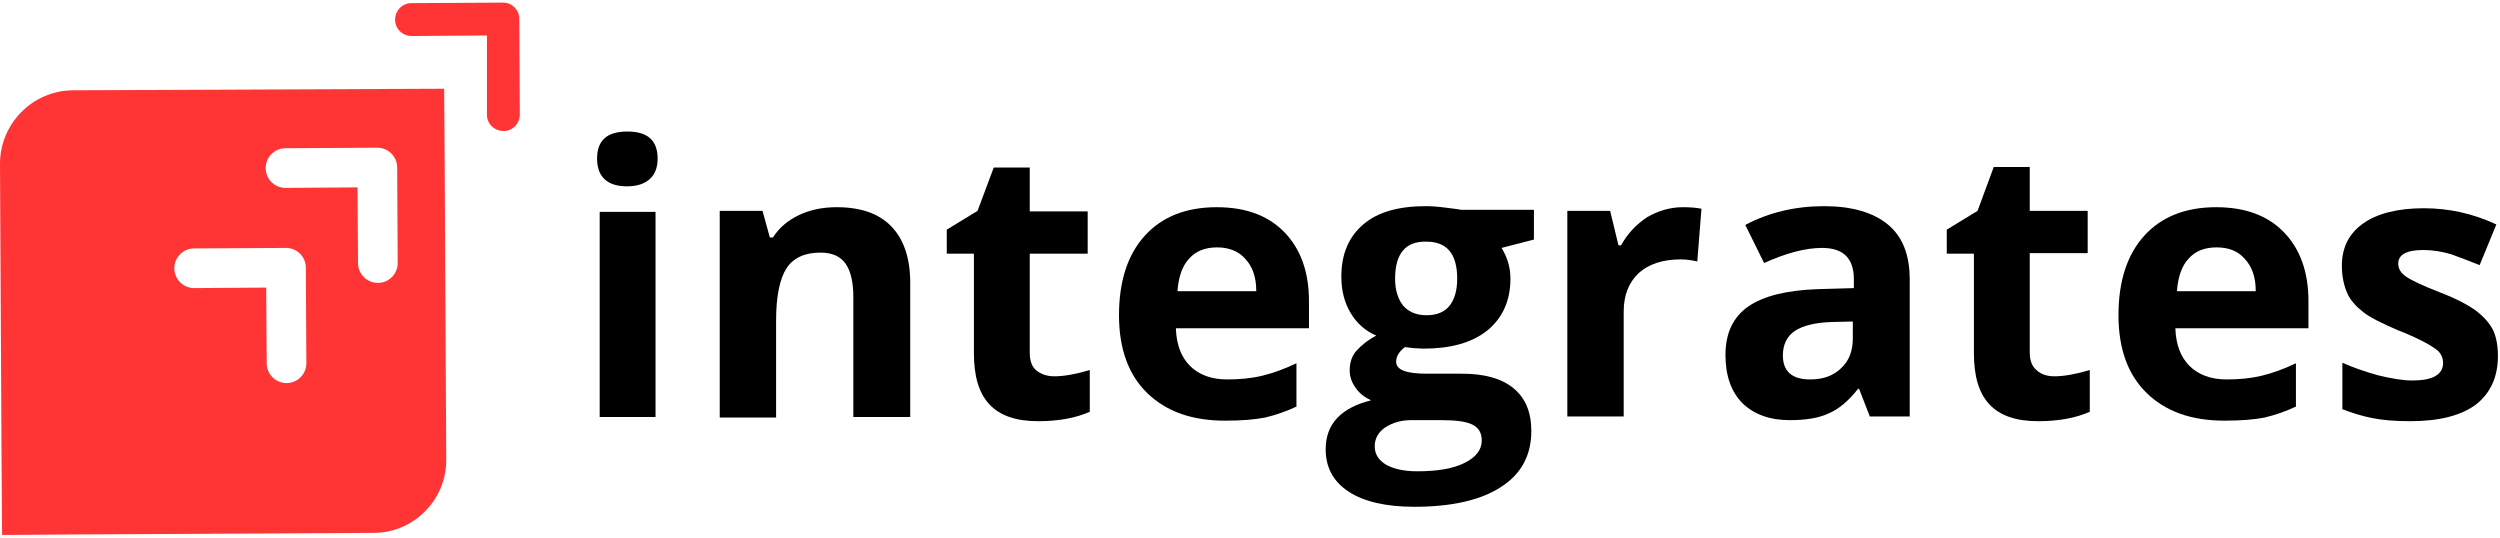
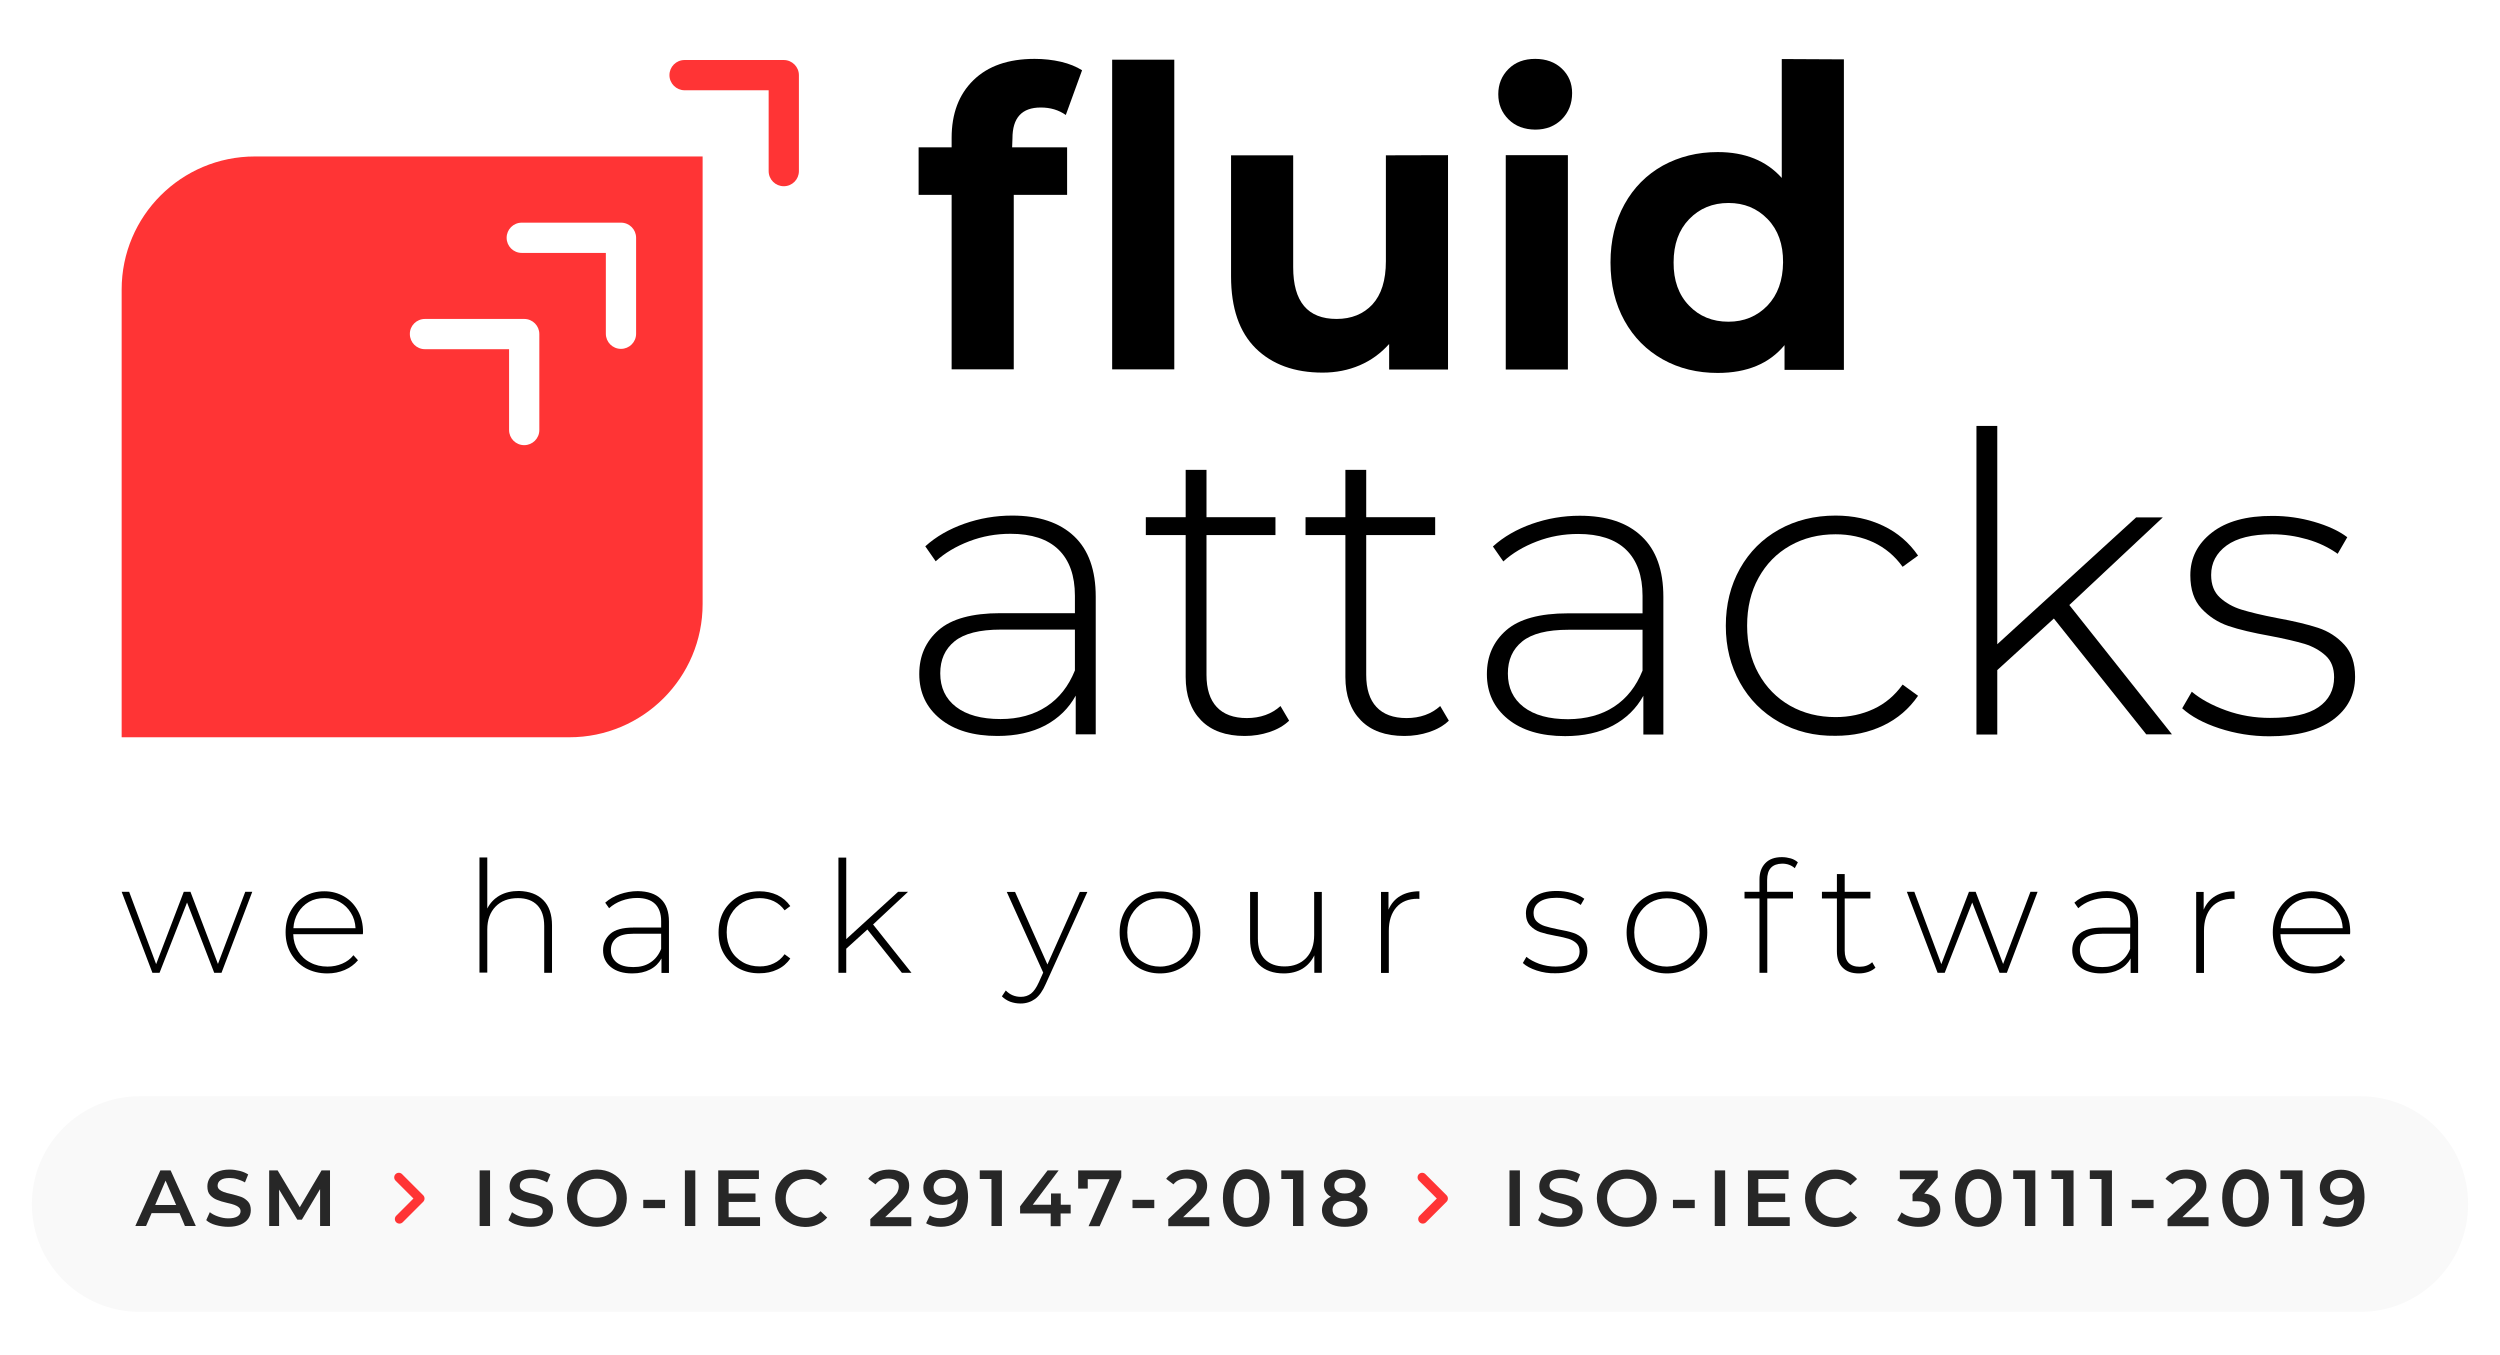
- <svg xmlns="http://www.w3.org/2000/svg" version="1.1" id="Capa_1" x="0px" y="0px" viewBox="0 0 479 103" style="enable-background:new 0 0 479 103;" xml:space="preserve">
+ <svg xmlns="http://www.w3.org/2000/svg" version="1.1" x="0px" y="0px" viewBox="0 0 1537.1 832.6" style="enable-background:new 0 0 1537.1 832.6;" xml:space="preserve">
  <style type="text/css">
- 	.st0{fill:#FF3435;}
+ 	.st1{fill:#FF3435;}
+ 	.st2{fill:#F9F9F9;}
+ 	.st3{fill:#272727;}
</style>
-   <g>
+   <g id="bg">
+ </g>
+   <g id="Capa_1">
    <g>
-       <path class="st0" d="M96.4,0.5L78.8,0.6c-1.7,0-3.1,1.4-3.1,3.2c0,1.7,1.4,3.1,3.2,3.1l14.4-0.1L93.3,22c0,1.7,1.4,3.1,3.2,3.1    c1.7,0,3.1-1.4,3.1-3.2L99.5,3.6C99.5,1.9,98.1,0.5,96.4,0.5z" />
-       <path class="st0" d="M0,31.4l0,0.3l0.3,56.8l0.1,14l14-0.1l57.2-0.3c7.7,0,14-6.4,13.9-14.1L85.2,31l-0.1-14l-71.2,0.3    C6.2,17.4,0,23.7,0,31.4z M54.7,28.4l17.6-0.1c2.1,0,3.8,1.7,3.8,3.8l0.1,18.3c0,2.1-1.7,3.8-3.8,3.8s-3.8-1.7-3.8-3.8l-0.1-14.5    L54.7,36c-2.1,0-3.8-1.7-3.8-3.8S52.6,28.4,54.7,28.4z M37.2,47.6l17.6-0.1c2.1,0,3.8,1.7,3.8,3.8l0.1,18.3c0,2.1-1.7,3.8-3.8,3.8    c-2.1,0-3.8-1.7-3.8-3.8L51,55.1l-13.8,0.1c-2.1,0-3.8-1.7-3.8-3.8C33.4,49.3,35.1,47.6,37.2,47.6z" />
-     </g>
-     <g>
-       <path class="st1" d="M174.3,79.9h-10.8V56.9c0-2.8-0.5-5-1.5-6.4c-1-1.4-2.6-2.1-4.8-2.1c-3,0-5.2,1-6.5,3c-1.3,2-2,5.4-2,10v18.6    h-10.8V40.4h8.2l1.4,5.1h0.6c1.2-1.9,2.9-3.3,5-4.3c2.1-1,4.5-1.5,7.2-1.5c4.6,0,8.1,1.2,10.5,3.7c2.4,2.5,3.6,6.1,3.6,10.8V79.9z    " />
-       <path class="st1" d="M202,72.1c1.9,0,4.1-0.4,6.8-1.2v8c-2.7,1.2-6,1.8-9.9,1.8c-4.3,0-7.4-1.1-9.4-3.3c-2-2.2-2.9-5.4-2.9-9.8    v-19h-5.2V44l5.9-3.6l3.1-8.3h6.9v8.4h11.1v8.1h-11.1v19c0,1.5,0.4,2.7,1.3,3.4C199.5,71.7,200.6,72.1,202,72.1z" />
-       <path class="st1" d="M234.7,80.6c-6.4,0-11.3-1.8-14.9-5.3c-3.6-3.5-5.4-8.5-5.4-14.9c0-6.6,1.7-11.7,5-15.3    c3.3-3.6,7.9-5.4,13.7-5.4c5.6,0,9.9,1.6,13,4.8c3.1,3.2,4.7,7.6,4.7,13.2v5.2h-25.5c0.1,3.1,1,5.5,2.7,7.2    c1.7,1.7,4.1,2.6,7.1,2.6c2.4,0,4.6-0.2,6.7-0.7c2.1-0.5,4.3-1.3,6.6-2.4v8.3c-1.9,0.9-3.9,1.6-6,2.1    C240.4,80.4,237.8,80.6,234.7,80.6z M233.2,47.4c-2.3,0-4.1,0.7-5.4,2.2c-1.3,1.4-2,3.5-2.2,6.2h15.1c0-2.7-0.7-4.7-2.1-6.2    C237.3,48.1,235.4,47.4,233.2,47.4z" />
-       <path class="st1" d="M293.9,40.4v5.5l-6.2,1.6c1.1,1.8,1.7,3.7,1.7,5.9c0,4.2-1.5,7.5-4.4,9.9c-3,2.4-7.1,3.5-12.3,3.5l-1.9-0.1    l-1.6-0.2c-1.1,0.8-1.7,1.8-1.7,2.8c0,1.6,2,2.3,5.9,2.3h6.7c4.3,0,7.6,0.9,9.9,2.8c2.3,1.9,3.4,4.6,3.4,8.2    c0,4.6-1.9,8.2-5.8,10.7c-3.8,2.5-9.4,3.8-16.6,3.8c-5.5,0-9.7-1-12.6-2.9c-2.9-1.9-4.4-4.6-4.4-8.1c0-2.4,0.7-4.4,2.2-6    c1.5-1.6,3.7-2.7,6.5-3.4c-1.1-0.5-2.1-1.2-2.9-2.3c-0.8-1.1-1.2-2.2-1.2-3.4c0-1.5,0.4-2.8,1.3-3.8c0.9-1,2.1-2,3.8-2.9    c-2.1-0.9-3.7-2.3-4.9-4.3c-1.2-2-1.8-4.3-1.8-7c0-4.3,1.4-7.6,4.2-10c2.8-2.4,6.8-3.5,12-3.5c1.1,0,2.4,0.1,3.9,0.3    c1.5,0.2,2.5,0.3,2.9,0.4H293.9z M263.4,85.5c0,1.5,0.7,2.6,2.1,3.5c1.4,0.8,3.4,1.3,6,1.3c3.9,0,6.9-0.5,9.1-1.6s3.3-2.5,3.3-4.3    c0-1.5-0.6-2.5-1.9-3.1c-1.3-0.6-3.3-0.8-6-0.8h-5.6c-2,0-3.6,0.5-5,1.4C264.1,82.8,263.4,84,263.4,85.5z M267.3,53.4    c0,2.1,0.5,3.8,1.5,5.1c1,1.2,2.5,1.9,4.5,1.9c2,0,3.5-0.6,4.5-1.9c0.9-1.2,1.4-2.9,1.4-5.1c0-4.8-2-7.1-5.9-7.1    C269.3,46.2,267.3,48.6,267.3,53.4z" />
-       <path class="st1" d="M322.4,39.7c1.5,0,2.7,0.1,3.6,0.3l-0.8,10.1c-0.9-0.2-1.9-0.4-3.2-0.4c-3.4,0-6.1,0.9-8,2.6    c-1.9,1.8-2.9,4.2-2.9,7.4v20.1h-10.8V40.4h8.2l1.6,6.6h0.5c1.2-2.2,2.9-4,5-5.4C317.7,40.4,320,39.7,322.4,39.7z" />
-       <path class="st1" d="M358.3,79.9l-2.1-5.4H356c-1.8,2.3-3.7,3.9-5.6,4.7c-1.9,0.9-4.4,1.3-7.5,1.3c-3.8,0-6.8-1.1-9-3.2    c-2.2-2.2-3.3-5.3-3.3-9.3c0-4.2,1.5-7.3,4.4-9.3c2.9-2,7.4-3.1,13.3-3.3l6.9-0.2v-1.7c0-4-2-6-6.1-6c-3.2,0-6.9,1-11.1,2.9    l-3.6-7.3c4.5-2.4,9.6-3.6,15.1-3.6c5.3,0,9.4,1.2,12.2,3.5c2.8,2.3,4.2,5.8,4.2,10.5v26.3H358.3z M355.1,61.6l-4.2,0.1    c-3.1,0.1-5.5,0.7-7,1.7c-1.5,1-2.3,2.6-2.3,4.7c0,3,1.7,4.6,5.2,4.6c2.5,0,4.5-0.7,6-2.2c1.5-1.4,2.2-3.3,2.2-5.7V61.6z" />
-       <path class="st1" d="M393.6,72.1c1.9,0,4.1-0.4,6.8-1.2v8c-2.7,1.2-6,1.8-9.9,1.8c-4.3,0-7.4-1.1-9.4-3.3c-2-2.2-2.9-5.4-2.9-9.8    v-19h-5.2V44l5.9-3.6L382,32h6.9v8.4h11.1v8.1h-11.1v19c0,1.5,0.4,2.7,1.3,3.4C391,71.7,392.2,72.1,393.6,72.1z" />
-       <path class="st1" d="M426.2,80.6c-6.4,0-11.3-1.8-14.9-5.3c-3.6-3.5-5.4-8.5-5.4-14.9c0-6.6,1.7-11.7,5-15.3    c3.3-3.6,7.9-5.4,13.7-5.4c5.6,0,9.9,1.6,13,4.8c3.1,3.2,4.7,7.6,4.7,13.2v5.2h-25.5c0.1,3.1,1,5.5,2.7,7.2    c1.7,1.7,4.1,2.6,7.1,2.6c2.4,0,4.6-0.2,6.7-0.7c2.1-0.5,4.3-1.3,6.6-2.4v8.3c-1.9,0.9-3.9,1.6-6,2.1    C431.9,80.4,429.3,80.6,426.2,80.6z M424.7,47.4c-2.3,0-4.1,0.7-5.4,2.2c-1.3,1.4-2,3.5-2.2,6.2h15.1c0-2.7-0.7-4.7-2.1-6.2    C428.8,48.1,427,47.4,424.7,47.4z" />
-       <path class="st1" d="M478.6,68.2c0,4-1.4,7.1-4.2,9.3c-2.8,2.1-7,3.2-12.6,3.2c-2.9,0-5.3-0.2-7.3-0.6c-2-0.4-3.9-1-5.7-1.7v-8.9    c2,0.9,4.3,1.7,6.8,2.4c2.5,0.6,4.7,1,6.6,1c3.9,0,5.9-1.1,5.9-3.4c0-0.8-0.3-1.5-0.8-2.1c-0.5-0.5-1.4-1.1-2.7-1.8    s-3-1.5-5.1-2.3c-3-1.3-5.3-2.4-6.7-3.5c-1.4-1.1-2.5-2.3-3.1-3.7c-0.6-1.4-1-3.1-1-5.2c0-3.5,1.4-6.2,4.1-8.1    c2.7-1.9,6.6-2.9,11.6-2.9c4.8,0,9.4,1,13.9,3.1l-3.2,7.8c-2-0.8-3.8-1.5-5.5-2.1c-1.7-0.5-3.5-0.8-5.3-0.8    c-3.2,0-4.8,0.9-4.8,2.6c0,1,0.5,1.8,1.5,2.5c1,0.7,3.3,1.8,6.7,3.1c3.1,1.2,5.3,2.4,6.8,3.5c1.4,1.1,2.5,2.3,3.2,3.7    C478.3,64.6,478.6,66.3,478.6,68.2z" />
-       <path class="st1" d="M114.4,30.4c0-3.5,1.9-5.2,5.8-5.2s5.8,1.7,5.8,5.2c0,1.7-0.5,3-1.5,3.9s-2.4,1.4-4.4,1.4    C116.4,35.7,114.4,33.9,114.4,30.4z M125.6,79.9h-10.7V40.6h10.7V79.9z" />
+       <g>
+         <g>
+           <path class="st0" d="M622.3,90.6l33.8,0l0,29.2l-32.8,0l0,107.3l-38.2,0l0-107.3l-20.3,0l0-29.2l20.3,0l0-5.8      c0-14.9,4.4-26.7,13.4-35.5c8.9-8.7,21.4-13.1,37.6-13.1c5.7,0,11.1,0.6,16.3,1.8c5.1,1.2,9.4,3,12.9,5.2l-10,27.5      c-4.4-3.1-9.5-4.6-15.4-4.6c-11.6,0-17.4,6.3-17.4,19L622.3,90.6z" />
+           <rect x="683.8" y="36.7" class="st0" width="38.2" height="190.4" />
+           <path class="st0" d="M890.3,95.4l0,131.8l-36.2,0l0-15.7c-5.1,5.7-11.1,10.1-18.1,13.1c-7,3-14.6,4.5-22.8,4.5      c-17.3,0-31-5-41.1-14.9c-10.1-10-15.2-24.7-15.2-44.3l0-74.4l38.2,0l0,68.8c0,21.2,8.9,31.8,26.7,31.8c9.1,0,16.5-3,22-8.9      c5.5-6,8.3-14.8,8.3-26.6l0-65.1L890.3,95.4z" />
+           <path class="st0" d="M927.5,73.4c-4.2-4.2-6.3-9.3-6.3-15.5c0-6.1,2.1-11.3,6.3-15.5s9.7-6.2,16.4-6.2c6.7,0,12.2,2,16.4,6      c4.2,4,6.3,9,6.3,15c0,6.5-2.1,11.8-6.3,16.1c-4.2,4.2-9.7,6.4-16.4,6.4C937.2,79.6,931.7,77.6,927.5,73.4z" />
+           <rect x="925.8" y="95.4" class="st0" width="38.2" height="131.8" />
+           <path class="st0" d="M1095.5,36.3l0,73.1c-9.5-10.6-22.6-15.9-39.4-15.9c-12.4,0-23.6,2.8-33.7,8.3c-10,5.6-17.9,13.5-23.6,23.8      c-5.7,10.3-8.6,22.2-8.6,35.8c0,13.6,2.9,25.5,8.6,35.8c5.7,10.3,13.6,18.2,23.6,23.8c10,5.6,21.3,8.3,33.7,8.3      c18,0,31.7-5.7,41.1-17.1l0,15.2l36.5,0l0-190.9L1095.5,36.3z M1086.7,187.9c-6.4,6.6-14.4,9.9-24,9.9c-9.8,0-17.9-3.3-24.2-9.9      c-6.4-6.6-9.6-15.5-9.5-26.6c0-11.1,3.2-20,9.6-26.6c6.4-6.6,14.4-9.9,24.2-9.9c9.6,0,17.6,3.3,24,9.9      c6.4,6.6,9.6,15.5,9.5,26.6C1096.2,172.4,1093,181.3,1086.7,187.9z" />
+         </g>
+         <g>
+           <path class="st0" d="M660.4,329.7c8.9,8.4,13.3,20.8,13.3,37.2l0,84.6l-12.3,0l0-23.8c-4.3,7.8-10.5,13.9-18.7,18.3      c-8.2,4.3-18,6.5-29.4,6.5c-14.8,0-26.6-3.5-35.2-10.5c-8.6-7-12.9-16.2-12.9-27.6c0-11.1,4-20.1,11.9-27      c7.9-6.9,20.6-10.4,38-10.4l45.8,0l0-10.7c0-12.4-3.4-21.9-10.1-28.4c-6.7-6.5-16.6-9.7-29.5-9.7c-8.9,0-17.3,1.5-25.4,4.6      c-8.1,3.1-15,7.2-20.6,12.3l-6.4-9.2c6.6-6,14.7-10.6,24-13.9c9.4-3.3,19.2-5,29.4-5C638.8,317,651.5,321.3,660.4,329.7z       M643.4,434.4c7.8-5.1,13.6-12.5,17.5-22.2l0-25.1l-45.5,0c-13.1,0-22.6,2.4-28.5,7.2c-5.9,4.8-8.8,11.3-8.8,19.7      c0,8.7,3.2,15.6,9.7,20.6c6.5,5,15.6,7.5,27.4,7.5C626.2,442.1,635.6,439.5,643.4,434.4z" />
+           <path class="st0" d="M792.6,443.1c-3.2,3.1-7.3,5.4-12.1,7c-4.9,1.6-9.9,2.4-15.2,2.4c-11.6,0-20.5-3.2-26.8-9.6      c-6.3-6.4-9.5-15.3-9.5-26.7l0-87.2l-24.5,0l0-11l24.5,0l0-29.1l12.8,0l0,29.1l42.4,0l0,11l-42.4,0l0,85.9      c0,8.7,2.1,15.3,6.3,19.8c4.2,4.5,10.4,6.8,18.5,6.8c8.3,0,15.3-2.5,20.7-7.4L792.6,443.1z" />
+           <path class="st0" d="M890.8,443.1c-3.2,3.1-7.3,5.4-12.1,7c-4.9,1.6-9.9,2.4-15.2,2.4c-11.6,0-20.5-3.2-26.8-9.6      c-6.3-6.4-9.5-15.3-9.5-26.7l0-87.2l-24.5,0l0-11l24.5,0l0-29.1l12.8,0l0,29.1l42.4,0l0,11l-42.4,0l0,85.9      c0,8.7,2.1,15.3,6.3,19.8c4.2,4.5,10.4,6.8,18.5,6.8c8.3,0,15.3-2.5,20.7-7.4L890.8,443.1z" />
+           <path class="st0" d="M1009.4,329.8c8.9,8.4,13.3,20.8,13.3,37.2l0,84.6l-12.3,0l0-23.8c-4.3,7.8-10.5,13.9-18.7,18.3      c-8.2,4.3-18,6.5-29.4,6.5c-14.8,0-26.6-3.5-35.2-10.5c-8.6-7-12.9-16.2-12.9-27.6c0-11.1,4-20.1,11.9-27      c7.9-6.9,20.6-10.4,38-10.4l45.8,0l0-10.7c0-12.4-3.4-21.9-10.1-28.4c-6.7-6.5-16.6-9.7-29.5-9.7c-8.9,0-17.3,1.5-25.4,4.6      c-8.1,3.1-15,7.2-20.6,12.3l-6.4-9.2c6.6-6,14.7-10.6,24-13.9c9.4-3.3,19.2-5,29.4-5C987.8,317.1,1000.5,321.3,1009.4,329.8z       M992.4,434.5c7.8-5.1,13.6-12.5,17.5-22.2l0-25.1l-45.5,0c-13.1,0-22.6,2.4-28.5,7.2c-5.9,4.8-8.8,11.3-8.8,19.7      c0,8.7,3.2,15.6,9.7,20.6c6.5,5,15.6,7.5,27.4,7.5C975.2,442.1,984.6,439.6,992.4,434.5z" />
+           <path class="st0" d="M1093.8,443.9c-10.2-5.8-18.2-13.8-24-24.2s-8.7-21.9-8.7-34.9c0-13.1,2.9-24.8,8.7-35.2      c5.8-10.3,13.8-18.3,24-24c10.2-5.7,21.8-8.6,34.8-8.6c10.7,0,20.5,2.1,29.3,6.3c8.8,4.2,15.9,10.3,21.4,18.3l-9.5,6.9      c-4.8-6.7-10.7-11.6-17.8-15c-7.1-3.3-14.9-5-23.4-5c-10.4,0-19.7,2.3-28,7c-8.3,4.7-14.7,11.3-19.4,19.8      c-4.7,8.5-7,18.3-7,29.4c0,11.1,2.3,20.9,7,29.4c4.7,8.5,11.2,15.1,19.4,19.8c8.3,4.7,17.6,7,28,7c8.5,0,16.3-1.7,23.4-5      c7.1-3.3,13-8.3,17.8-15l9.5,6.9c-5.5,8-12.6,14.1-21.4,18.3c-8.8,4.2-18.5,6.3-29.3,6.3C1115.6,452.6,1104,449.7,1093.8,443.9z      " />
+           <path class="st0" d="M1262.8,380.3L1228,412l0,39.6l-12.8,0l0-189.7l12.8,0l0,134.2l85.4-78l16.4,0l-57.5,53.9l63.1,79.5      l-15.8,0L1262.8,380.3z" />
+           <path class="st0" d="M1364.5,447.8c-9.7-3.2-17.3-7.3-22.8-12.3l5.9-10.2c5.5,4.6,12.5,8.4,21.1,11.5c8.6,3.1,17.6,4.6,27,4.6      c13.5,0,23.4-2.2,29.8-6.6c6.4-4.4,9.6-10.6,9.6-18.4c0-5.6-1.7-10.1-5.2-13.3c-3.5-3.2-7.8-5.6-12.9-7.2      c-5.1-1.5-12.2-3.2-21.2-4.9c-10.6-1.9-19.1-3.9-25.6-6.1c-6.5-2.2-12-5.8-16.6-10.7c-4.6-4.9-6.9-11.8-6.9-20.5      c0-10.6,4.4-19.3,13.2-26.2c8.8-6.9,21.3-10.4,37.5-10.3c8.5,0,17,1.2,25.3,3.6c8.3,2.4,15.2,5.5,20.5,9.5l-5.9,10.2      c-5.5-3.9-11.7-6.9-18.7-8.9s-14.2-3.1-21.5-3.1c-12.4,0-21.8,2.3-28.1,6.9c-6.3,4.6-9.5,10.7-9.5,18.1c0,6,1.8,10.6,5.4,13.9      c3.6,3.3,8,5.8,13.2,7.4c5.2,1.6,12.5,3.4,21.9,5.2c10.4,1.9,18.8,3.9,25.2,6c6.4,2.1,11.8,5.6,16.2,10.4      c4.4,4.8,6.6,11.3,6.6,19.7c0,11.1-4.6,19.9-13.8,26.6c-9.2,6.6-22.2,10-38.9,10C1384.5,452.7,1374.3,451,1364.5,447.8z" />
+         </g>
+         <g>
+           <g>
+             <path class="st0" d="M155.1,548.3l-18.9,49.8h-4.5L115,554.9l-16.9,43.2h-4.4l-18.9-49.8h4.6L96,592.8l17-44.5h4.1l16.9,44.4       l16.8-44.4H155.1z" />
+             <path class="st0" d="M223.1,574.4h-42.8c0.1,3.9,1.1,7.3,3,10.4c1.8,3,4.3,5.4,7.5,7c3.1,1.7,6.7,2.5,10.6,2.5       c3.2,0,6.2-0.6,9-1.8c2.8-1.2,5.1-2.9,6.9-5.2l2.8,3.1c-2.2,2.6-4.9,4.6-8.2,6c-3.3,1.4-6.8,2.1-10.6,2.1       c-5,0-9.4-1.1-13.3-3.2c-3.9-2.2-6.9-5.2-9.1-9c-2.2-3.8-3.3-8.2-3.3-13.1c0-4.8,1-9.2,3.1-13c2.1-3.8,4.9-6.9,8.5-9       c3.6-2.2,7.7-3.2,12.2-3.2c4.5,0,8.6,1.1,12.2,3.2c3.6,2.1,6.4,5.1,8.5,8.9c2.1,3.8,3.1,8.1,3.1,13L223.1,574.4z M190,554.5       c-2.8,1.6-5,3.8-6.7,6.6c-1.7,2.8-2.7,6-2.9,9.6h38.2c-0.2-3.6-1.1-6.7-2.9-9.5c-1.7-2.8-4-5-6.8-6.6c-2.8-1.6-5.9-2.4-9.4-2.4       C195.9,552.2,192.8,552.9,190,554.5z" />
+             <path class="st0" d="M334,553.4c3.6,3.6,5.4,8.8,5.4,15.6v29.1h-4.8v-28.7c0-5.6-1.4-9.9-4.2-12.8c-2.8-2.9-6.8-4.4-11.9-4.4       c-5.9,0-10.5,1.8-13.8,5.2c-3.4,3.5-5.1,8.2-5.1,14.1v26.5h-4.8v-70.8h4.8v31.4c1.7-3.4,4.3-6.1,7.6-8       c3.4-1.9,7.3-2.8,11.9-2.8C325.5,548,330.4,549.8,334,553.4z" />
+             <path class="st0" d="M406.3,552.7c3.3,3.1,5,7.8,5,13.9v31.6h-4.6v-8.9c-1.6,2.9-3.9,5.2-7,6.8c-3.1,1.6-6.7,2.4-11,2.4       c-5.5,0-9.9-1.3-13.1-3.9c-3.2-2.6-4.8-6-4.8-10.3c0-4.1,1.5-7.5,4.4-10.1s7.7-3.9,14.2-3.9h17.1v-4c0-4.6-1.3-8.2-3.8-10.6       c-2.5-2.4-6.2-3.6-11-3.6c-3.3,0-6.5,0.6-9.5,1.7c-3,1.1-5.6,2.7-7.7,4.6l-2.4-3.4c2.5-2.2,5.5-4,9-5.2c3.5-1.2,7.2-1.9,11-1.9       C398.3,548,403,549.5,406.3,552.7z M400,591.7c2.9-1.9,5.1-4.7,6.5-8.3v-9.3h-17c-4.9,0-8.4,0.9-10.6,2.7       c-2.2,1.8-3.3,4.2-3.3,7.3c0,3.2,1.2,5.8,3.6,7.7c2.4,1.9,5.8,2.8,10.2,2.8C393.6,594.6,397.1,593.7,400,591.7z" />
+             <path class="st0" d="M454,595.3c-3.8-2.2-6.8-5.2-9-9c-2.2-3.8-3.2-8.2-3.2-13c0-4.9,1.1-9.3,3.2-13.1c2.2-3.8,5.2-6.8,9-9       c3.8-2.1,8.1-3.2,13-3.2c4,0,7.6,0.8,10.9,2.3c3.3,1.6,5.9,3.8,8,6.8l-3.5,2.6c-1.8-2.5-4-4.3-6.6-5.6       c-2.6-1.2-5.5-1.9-8.7-1.9c-3.9,0-7.4,0.9-10.4,2.6c-3.1,1.8-5.5,4.2-7.3,7.4c-1.8,3.2-2.6,6.8-2.6,11s0.9,7.8,2.6,11       c1.7,3.2,4.2,5.6,7.3,7.4c3.1,1.8,6.6,2.6,10.4,2.6c3.2,0,6.1-0.6,8.7-1.9c2.6-1.2,4.8-3.1,6.6-5.6l3.5,2.6c-2,3-4.7,5.3-8,6.8       c-3.3,1.6-6.9,2.3-10.9,2.3C462.2,598.5,457.8,597.4,454,595.3z" />
+             <path class="st0" d="M533.3,571.5l-13,11.8v14.8h-4.8v-70.8h4.8v50.1l31.9-29.1h6.1l-21.5,20.1l23.6,29.7h-5.9L533.3,571.5z" />
+             <path class="st0" d="M668.6,548.3L643,604.9c-1.9,4.4-4.1,7.5-6.6,9.3c-2.5,1.8-5.5,2.8-8.9,2.8c-2.3,0-4.4-0.4-6.4-1.1       c-2-0.8-3.7-1.9-5.1-3.3l2.4-3.6c2.5,2.6,5.6,3.9,9.3,3.9c2.4,0,4.5-0.7,6.2-2c1.7-1.3,3.3-3.6,4.8-6.9l2.7-6l-22.4-49.6h5.1       l19.9,44.6l19.9-44.6H668.6z" />
+             <path class="st0" d="M700.5,595.3c-3.8-2.2-6.8-5.2-8.9-9c-2.2-3.8-3.2-8.2-3.2-13c0-4.8,1.1-9.2,3.2-13c2.2-3.8,5.1-6.9,8.9-9       c3.8-2.2,8-3.2,12.7-3.2c4.7,0,9,1.1,12.7,3.2c3.8,2.2,6.8,5.2,8.9,9c2.2,3.8,3.2,8.2,3.2,13c0,4.8-1.1,9.2-3.2,13       c-2.2,3.8-5.1,6.9-8.9,9c-3.8,2.2-8,3.2-12.7,3.2C708.5,598.5,704.3,597.4,700.5,595.3z M723.5,591.6c3-1.8,5.4-4.3,7.2-7.4       c1.7-3.2,2.6-6.8,2.6-10.9c0-4.1-0.9-7.7-2.6-10.9c-1.7-3.2-4.1-5.7-7.2-7.4c-3-1.8-6.4-2.7-10.3-2.7s-7.2,0.9-10.3,2.7       c-3,1.8-5.4,4.3-7.2,7.4c-1.8,3.2-2.6,6.8-2.6,10.9c0,4.1,0.9,7.7,2.6,10.9c1.7,3.2,4.1,5.7,7.2,7.4c3,1.8,6.4,2.7,10.3,2.7       S720.5,593.3,723.5,591.6z" />
+             <path class="st0" d="M812.7,548.3v49.8h-4.6v-10.7c-1.7,3.5-4.1,6.2-7.3,8.2c-3.2,1.9-7.1,2.9-11.4,2.9       c-6.5,0-11.6-1.8-15.3-5.4c-3.7-3.6-5.5-8.8-5.5-15.6v-29.1h4.8V577c0,5.6,1.4,9.9,4.3,12.8c2.9,2.9,6.9,4.4,12.1,4.4       c5.6,0,10-1.8,13.3-5.2c3.3-3.5,4.9-8.2,4.9-14.1v-26.5H812.7z" />
+             <path class="st0" d="M860.9,550.9c3.2-1.9,7.2-2.9,11.8-2.9v4.7l-1.1-0.1c-5.5,0-9.9,1.7-13,5.2c-3.1,3.5-4.7,8.3-4.7,14.5       v25.9h-4.8v-49.8h4.6v10.9C855.3,555.6,857.7,552.8,860.9,550.9z" />
+             <path class="st0" d="M944.8,596.7c-3.6-1.2-6.5-2.7-8.5-4.6l2.2-3.8c2,1.7,4.7,3.1,7.9,4.3c3.2,1.1,6.6,1.7,10.1,1.7       c5,0,8.7-0.8,11.1-2.5c2.4-1.7,3.6-3.9,3.6-6.9c0-2.1-0.7-3.8-2-5c-1.3-1.2-2.9-2.1-4.8-2.7c-1.9-0.6-4.5-1.2-7.9-1.8       c-3.9-0.7-7.1-1.5-9.5-2.3c-2.4-0.8-4.5-2.2-6.2-4c-1.7-1.8-2.6-4.4-2.6-7.6c0-3.9,1.6-7.2,4.9-9.8c3.3-2.6,7.9-3.9,14-3.9       c3.2,0,6.3,0.4,9.4,1.3c3.1,0.9,5.7,2.1,7.6,3.5l-2.2,3.8c-2-1.5-4.4-2.6-7-3.3c-2.6-0.8-5.3-1.1-8-1.1       c-4.6,0-8.1,0.9-10.5,2.6c-2.4,1.7-3.5,4-3.5,6.8c0,2.2,0.7,4,2,5.2c1.3,1.2,3,2.2,4.9,2.8c1.9,0.6,4.7,1.3,8.2,2       c3.9,0.7,7,1.4,9.4,2.2c2.4,0.8,4.4,2.1,6.1,3.9c1.7,1.8,2.5,4.2,2.5,7.3c0,4.1-1.7,7.4-5.2,9.9c-3.4,2.5-8.3,3.7-14.5,3.7       C952.3,598.5,948.5,597.9,944.8,596.7z" />
+             <path class="st0" d="M1012.2,595.3c-3.8-2.2-6.8-5.2-8.9-9c-2.2-3.8-3.2-8.2-3.2-13c0-4.8,1.1-9.2,3.2-13       c2.2-3.8,5.1-6.9,8.9-9c3.8-2.2,8-3.2,12.7-3.2c4.7,0,9,1.1,12.7,3.2c3.8,2.2,6.8,5.2,8.9,9c2.2,3.8,3.2,8.2,3.2,13       c0,4.8-1.1,9.2-3.2,13c-2.2,3.8-5.1,6.9-8.9,9c-3.8,2.2-8,3.2-12.7,3.2C1020.3,598.5,1016,597.4,1012.2,595.3z M1035.2,591.6       c3-1.8,5.4-4.3,7.2-7.4c1.7-3.2,2.6-6.8,2.6-10.9c0-4.1-0.9-7.7-2.6-10.9c-1.7-3.2-4.1-5.7-7.2-7.4c-3-1.8-6.4-2.7-10.3-2.7       c-3.8,0-7.2,0.9-10.3,2.7c-3,1.8-5.4,4.3-7.2,7.4c-1.8,3.2-2.6,6.8-2.6,10.9c0,4.1,0.9,7.7,2.6,10.9c1.7,3.2,4.1,5.7,7.2,7.4       c3,1.8,6.4,2.7,10.3,2.7C1028.8,594.2,1032.2,593.3,1035.2,591.6z" />
+             <path class="st0" d="M1086.5,541.1v7.2h15.9v4.1h-15.8v45.7h-4.8v-45.7h-9.2v-4.1h9.2v-7.6c0-4.2,1.2-7.5,3.6-10       c2.4-2.5,5.8-3.7,10.2-3.7c1.9,0,3.7,0.3,5.5,0.8c1.7,0.5,3.2,1.4,4.3,2.4l-1.9,3.6c-2-1.8-4.6-2.8-7.7-2.8       C1089.6,531.1,1086.5,534.4,1086.5,541.1z" />
+             <path class="st0" d="M1153.1,595c-1.2,1.1-2.7,2-4.5,2.6c-1.8,0.6-3.7,0.9-5.7,0.9c-4.3,0-7.7-1.2-10-3.6       c-2.4-2.4-3.5-5.7-3.5-10v-32.5h-9.2v-4.1h9.2v-10.9h4.8v10.9h15.8v4.1h-15.8v32.1c0,3.2,0.8,5.7,2.3,7.4       c1.6,1.7,3.9,2.5,6.9,2.5c3.1,0,5.7-0.9,7.7-2.8L1153.1,595z" />
+             <path class="st0" d="M1252.8,548.3l-18.9,49.8h-4.5l-16.8-43.2l-16.9,43.2h-4.4l-18.9-49.8h4.6l16.6,44.5l17-44.5h4.1       l16.9,44.4l16.8-44.4H1252.8z" />
+             <path class="st0" d="M1309.6,552.7c3.3,3.1,5,7.8,5,13.9v31.6h-4.6v-8.9c-1.6,2.9-3.9,5.2-7,6.8c-3.1,1.6-6.7,2.4-11,2.4       c-5.5,0-9.9-1.3-13.1-3.9c-3.2-2.6-4.8-6-4.8-10.3c0-4.1,1.5-7.5,4.4-10.1c3-2.6,7.7-3.9,14.2-3.9h17.1v-4       c0-4.6-1.3-8.2-3.8-10.6c-2.5-2.4-6.2-3.6-11-3.6c-3.3,0-6.5,0.6-9.5,1.7c-3,1.1-5.6,2.7-7.7,4.6l-2.4-3.4c2.5-2.2,5.5-4,9-5.2       c3.5-1.2,7.2-1.9,11-1.9C1301.5,548,1306.2,549.5,1309.6,552.7z M1303.2,591.7c2.9-1.9,5.1-4.7,6.5-8.3v-9.3h-17       c-4.9,0-8.4,0.9-10.6,2.7c-2.2,1.8-3.3,4.2-3.3,7.3c0,3.2,1.2,5.8,3.6,7.7c2.4,1.9,5.8,2.8,10.2,2.8       C1296.8,594.6,1300.3,593.7,1303.2,591.7z" />
+             <path class="st0" d="M1362.1,550.9c3.2-1.9,7.2-2.9,11.8-2.9v4.7l-1.1-0.1c-5.5,0-9.9,1.7-13,5.2c-3.1,3.5-4.7,8.3-4.7,14.5       v25.9h-4.8v-49.8h4.6v10.9C1356.5,555.6,1358.9,552.8,1362.1,550.9z" />
+             <path class="st0" d="M1444.9,574.4h-42.8c0.1,3.9,1.1,7.3,3,10.4c1.8,3,4.3,5.4,7.5,7c3.1,1.7,6.7,2.5,10.6,2.5       c3.2,0,6.2-0.6,9-1.8c2.8-1.2,5.1-2.9,6.9-5.2l2.8,3.1c-2.2,2.6-4.9,4.6-8.2,6c-3.3,1.4-6.8,2.1-10.6,2.1       c-5,0-9.4-1.1-13.3-3.2c-3.9-2.2-6.9-5.2-9.1-9c-2.2-3.8-3.3-8.2-3.3-13.1c0-4.8,1-9.2,3.1-13c2.1-3.8,4.9-6.9,8.5-9       c3.6-2.2,7.7-3.2,12.2-3.2c4.5,0,8.6,1.1,12.2,3.2c3.6,2.1,6.4,5.1,8.5,8.9c2.1,3.8,3.1,8.1,3.1,13L1444.9,574.4z        M1411.8,554.5c-2.8,1.6-5,3.8-6.7,6.6c-1.7,2.8-2.7,6-2.9,9.6h38.2c-0.2-3.6-1.1-6.7-2.9-9.5c-1.7-2.8-4-5-6.8-6.6       c-2.8-1.6-5.9-2.4-9.4-2.4S1414.6,552.9,1411.8,554.5z" />
+           </g>
+         </g>
+         <g>
+           <path class="st1" d="M481.9,36.9h-61c-5.2,0-9.3,4.2-9.3,9.3s4.2,9.3,9.3,9.3h51.7v49.7c0,5.2,4.2,9.3,9.3,9.3      c5.2,0,9.3-4.2,9.3-9.3v-59C491.2,41.1,487,36.9,481.9,36.9z" />
+           <path class="st1" d="M74.8,178v275.3h275.3c45.2,0,81.9-36.7,81.9-81.9V96.2H156.7C111.5,96.2,74.8,132.8,74.8,178z       M320.8,136.9h61c5.2,0,9.3,4.2,9.3,9.3v59c0,5.2-4.2,9.3-9.3,9.3c-5.2,0-9.3-4.2-9.3-9.3v-49.7h-51.7c-5.2,0-9.3-4.2-9.3-9.3      S315.6,136.9,320.8,136.9z M261.3,196.1h61c5.2,0,9.3,4.2,9.3,9.3v59c0,5.2-4.2,9.3-9.3,9.3c-5.2,0-9.3-4.2-9.3-9.3v-49.7h-51.7      c-5.2,0-9.3-4.2-9.3-9.3C251.9,200.3,256.1,196.1,261.3,196.1z" />
+         </g>
+       </g>
+       <path class="st2" d="M1451.2,806.6H85.9c-36.6,0-66.3-29.7-66.3-66.3v0c0-36.6,29.7-66.3,66.3-66.3h1365.3    c36.6,0,66.3,29.7,66.3,66.3v0C1517.5,776.9,1487.8,806.6,1451.2,806.6z" />
+       <g>
+         <g>
+           <path class="st3" d="M110.4,745.9H93.2l-3.4,7.9h-6.6l15.4-34.2h6.3l15.5,34.2h-6.7L110.4,745.9z M108.3,740.9l-6.5-15l-6.4,15      H108.3z" />
+           <path class="st3" d="M132.6,753.2c-2.5-0.7-4.4-1.7-5.8-3l2.2-4.9c1.4,1.1,3.1,2,5.2,2.7c2,0.7,4.1,1.1,6.1,1.1      c2.5,0,4.4-0.4,5.7-1.2c1.3-0.8,1.9-1.9,1.9-3.2c0-1-0.4-1.8-1.1-2.4c-0.7-0.6-1.6-1.1-2.7-1.5c-1.1-0.4-2.5-0.8-4.4-1.2      c-2.6-0.6-4.7-1.2-6.3-1.9c-1.6-0.6-3-1.6-4.2-2.9c-1.2-1.3-1.7-3.1-1.7-5.4c0-1.9,0.5-3.6,1.5-5.2c1-1.5,2.6-2.8,4.6-3.7      c2.1-0.9,4.6-1.4,7.6-1.4c2.1,0,4.1,0.3,6.2,0.8c2,0.5,3.8,1.3,5.2,2.2l-2,4.9c-1.5-0.9-3.1-1.5-4.7-2c-1.6-0.5-3.2-0.7-4.7-0.7      c-2.5,0-4.4,0.4-5.6,1.3c-1.2,0.8-1.8,2-1.8,3.4c0,1,0.4,1.8,1.1,2.4c0.7,0.6,1.6,1.1,2.7,1.5c1.1,0.4,2.5,0.8,4.4,1.2      c2.5,0.6,4.6,1.2,6.3,1.8c1.6,0.6,3,1.6,4.2,2.9c1.2,1.3,1.7,3.1,1.7,5.3c0,1.9-0.5,3.6-1.5,5.1c-1,1.5-2.6,2.8-4.7,3.7      c-2.1,0.9-4.6,1.4-7.6,1.4C137.7,754.3,135.1,753.9,132.6,753.2z" />
+           <path class="st3" d="M196.8,753.8l0-22.7l-11.2,18.8h-2.8l-11.2-18.5v22.4h-6.1v-34.2h5.2l13.6,22.7l13.4-22.7h5.2l0,34.2H196.8      z" />
+         </g>
+         <g>
+           <path class="st3" d="M294.9,719.6h6.4v34.2h-6.4V719.6z" />
+           <path class="st3" d="M318.4,753.2c-2.5-0.7-4.4-1.7-5.8-3l2.2-4.9c1.4,1.1,3.1,2,5.2,2.7c2,0.7,4.1,1.1,6.1,1.1      c2.5,0,4.4-0.4,5.7-1.2c1.3-0.8,1.9-1.9,1.9-3.2c0-1-0.4-1.8-1.1-2.4c-0.7-0.6-1.6-1.1-2.7-1.5c-1.1-0.4-2.5-0.8-4.4-1.2      c-2.6-0.6-4.7-1.2-6.3-1.9c-1.6-0.6-3-1.6-4.2-2.9c-1.2-1.3-1.7-3.1-1.7-5.4c0-1.9,0.5-3.6,1.5-5.2c1-1.5,2.6-2.8,4.6-3.7      c2.1-0.9,4.6-1.4,7.6-1.4c2.1,0,4.1,0.3,6.2,0.8c2,0.5,3.8,1.3,5.2,2.2l-2,4.9c-1.5-0.9-3.1-1.5-4.7-2c-1.6-0.5-3.2-0.7-4.7-0.7      c-2.5,0-4.4,0.4-5.6,1.3c-1.2,0.8-1.8,2-1.8,3.4c0,1,0.4,1.8,1.1,2.4c0.7,0.6,1.6,1.1,2.7,1.5c1.1,0.4,2.5,0.8,4.4,1.2      c2.5,0.6,4.6,1.2,6.3,1.8c1.6,0.6,3,1.6,4.2,2.9c1.2,1.3,1.7,3.1,1.7,5.3c0,1.9-0.5,3.6-1.5,5.1c-1,1.5-2.6,2.8-4.7,3.7      c-2.1,0.9-4.6,1.4-7.6,1.4C323.4,754.3,320.8,753.9,318.4,753.2z" />
+           <path class="st3" d="M357.6,752c-2.8-1.5-5-3.6-6.6-6.3c-1.6-2.7-2.4-5.7-2.4-9c0-3.3,0.8-6.3,2.4-9c1.6-2.7,3.8-4.8,6.6-6.3      c2.8-1.5,5.9-2.3,9.4-2.3c3.5,0,6.6,0.8,9.4,2.3c2.8,1.5,5,3.6,6.6,6.3c1.6,2.7,2.4,5.7,2.4,9c0,3.4-0.8,6.4-2.4,9      c-1.6,2.7-3.8,4.8-6.6,6.3c-2.8,1.5-6,2.3-9.4,2.3C363.6,754.3,360.4,753.6,357.6,752z M373.2,747.2c1.8-1,3.3-2.5,4.3-4.3      c1-1.8,1.6-3.9,1.6-6.2c0-2.3-0.5-4.3-1.6-6.2c-1-1.8-2.5-3.3-4.3-4.3c-1.8-1-3.9-1.5-6.2-1.5c-2.3,0-4.3,0.5-6.2,1.5      c-1.8,1-3.3,2.5-4.3,4.3c-1,1.8-1.6,3.9-1.6,6.2c0,2.3,0.5,4.3,1.6,6.2c1,1.8,2.5,3.3,4.3,4.3c1.8,1,3.9,1.5,6.2,1.5      C369.3,748.7,371.4,748.2,373.2,747.2z" />
+           <path class="st3" d="M395.5,737.7h13.4v5.1h-13.4V737.7z" />
+           <path class="st3" d="M421.1,719.6h6.4v34.2h-6.4V719.6z" />
+           <path class="st3" d="M467.3,748.5v5.3h-25.7v-34.2h25v5.3H448v8.9h16.5v5.2H448v9.4H467.3z" />
+           <path class="st3" d="M485.6,752c-2.8-1.5-5-3.6-6.6-6.3c-1.6-2.7-2.4-5.7-2.4-9c0-3.4,0.8-6.4,2.4-9c1.6-2.7,3.8-4.8,6.6-6.3      c2.8-1.5,5.9-2.3,9.4-2.3c2.8,0,5.4,0.5,7.7,1.5c2.3,1,4.3,2.4,5.9,4.3l-4.1,3.9c-2.5-2.7-5.5-4-9.1-4c-2.3,0-4.5,0.5-6.3,1.5      c-1.9,1-3.3,2.5-4.4,4.3c-1,1.8-1.6,3.9-1.6,6.2c0,2.3,0.5,4.4,1.6,6.2c1,1.8,2.5,3.3,4.4,4.3c1.9,1,4,1.5,6.3,1.5      c3.6,0,6.7-1.4,9.1-4.1l4.1,3.9c-1.6,1.9-3.6,3.3-5.9,4.3c-2.3,1-4.9,1.5-7.7,1.5C491.5,754.3,488.4,753.6,485.6,752z" />
+           <path class="st3" d="M560.3,748.5v5.4h-25.2v-4.3l13.6-12.9c1.5-1.5,2.6-2.7,3.1-3.8c0.5-1.1,0.8-2.2,0.8-3.3      c0-1.6-0.5-2.8-1.6-3.7c-1.1-0.8-2.7-1.3-4.7-1.3c-3.5,0-6.2,1.2-8,3.6l-4.5-3.4c1.3-1.8,3.1-3.2,5.4-4.2c2.3-1,4.8-1.5,7.6-1.5      c3.7,0,6.7,0.9,8.9,2.6c2.2,1.8,3.3,4.2,3.3,7.2c0,1.9-0.4,3.6-1.2,5.2c-0.8,1.6-2.3,3.5-4.5,5.6l-9.1,8.7H560.3z" />
+           <path class="st3" d="M591.3,723.5c2.6,2.9,3.9,7.1,3.9,12.6c0,3.8-0.7,7.1-2.1,9.9c-1.4,2.7-3.4,4.8-5.9,6.2      c-2.5,1.4-5.5,2.1-8.8,2.1c-1.8,0-3.4-0.2-5-0.6c-1.5-0.4-2.9-0.9-4-1.6l2.3-4.8c1.7,1.1,3.9,1.7,6.5,1.7c3.3,0,5.9-1,7.7-3      c1.9-2,2.8-4.9,2.8-8.8v0c-1,1.2-2.3,2.1-3.9,2.7c-1.6,0.6-3.3,0.9-5.3,0.9c-2.2,0-4.3-0.4-6.1-1.3c-1.8-0.9-3.2-2.1-4.2-3.7      c-1-1.6-1.5-3.4-1.5-5.5c0-2.2,0.6-4.2,1.7-5.8c1.1-1.7,2.6-3,4.5-3.9c1.9-0.9,4-1.4,6.4-1.4      C585.1,719.1,588.7,720.6,591.3,723.5z M585.9,734.1c1.3-1.1,1.9-2.5,1.9-4.2c0-1.7-0.6-3-1.9-4.1c-1.3-1.1-3-1.6-5.2-1.6      c-2,0-3.6,0.5-4.8,1.6c-1.2,1.1-1.9,2.5-1.9,4.2c0,1.8,0.6,3.2,1.9,4.3c1.2,1,2.9,1.6,5,1.6      C582.9,735.7,584.6,735.2,585.9,734.1z" />
+           <path class="st3" d="M616,719.6v34.2h-6.4v-28.9h-7.2v-5.3H616z" />
+           <path class="st3" d="M658.2,746.1h-6.1v7.8H646v-7.8h-18.8v-4.4l16.9-22.1h6.8L635,740.7h11.2v-6.9h6v6.9h6.1V746.1z" />
+           <path class="st3" d="M689.4,719.6v4.3l-13.3,30h-6.8l12.9-28.9h-13.4v5.8h-5.9v-11.2H689.4z" />
+           <path class="st3" d="M696.3,737.7h13.4v5.1h-13.4V737.7z" />
+           <path class="st3" d="M743.5,748.5v5.4h-25.2v-4.3l13.6-12.9c1.5-1.5,2.6-2.7,3.1-3.8c0.5-1.1,0.8-2.2,0.8-3.3      c0-1.6-0.5-2.8-1.6-3.7c-1.1-0.8-2.7-1.3-4.7-1.3c-3.5,0-6.2,1.2-8,3.6l-4.5-3.4c1.3-1.8,3.1-3.2,5.4-4.2c2.3-1,4.8-1.5,7.6-1.5      c3.7,0,6.7,0.9,8.9,2.6c2.2,1.8,3.3,4.2,3.3,7.2c0,1.9-0.4,3.6-1.2,5.2c-0.8,1.6-2.3,3.5-4.5,5.6l-9.1,8.7H743.5z" />
+           <path class="st3" d="M758.9,752.2c-2.2-1.4-3.8-3.4-5.1-6.1c-1.2-2.7-1.9-5.8-1.9-9.5c0-3.7,0.6-6.8,1.9-9.5      c1.2-2.7,2.9-4.7,5.1-6.1c2.2-1.4,4.6-2.1,7.3-2.1c2.7,0,5.2,0.7,7.4,2.1c2.2,1.4,3.9,3.4,5.1,6.1c1.2,2.7,1.9,5.8,1.9,9.5      c0,3.7-0.6,6.8-1.9,9.5c-1.2,2.7-2.9,4.7-5.1,6.1c-2.2,1.4-4.6,2.1-7.4,2.1C763.5,754.3,761.1,753.6,758.9,752.2z M772,745.8      c1.4-2,2.1-5,2.1-9c0-4-0.7-7-2.1-9c-1.4-2-3.3-3-5.8-3c-2.4,0-4.3,1-5.7,3c-1.4,2-2.1,5-2.1,9c0,4,0.7,7,2.1,9      c1.4,2,3.3,3,5.7,3C768.7,748.8,770.6,747.8,772,745.8z" />
+           <path class="st3" d="M801.4,719.6v34.2H795v-28.9h-7.2v-5.3H801.4z" />
+           <path class="st3" d="M839.4,739.1c1,1.4,1.4,3,1.4,4.9c0,2.1-0.6,3.9-1.7,5.5c-1.2,1.6-2.8,2.8-4.9,3.6      c-2.1,0.8-4.6,1.2-7.4,1.2c-2.8,0-5.3-0.4-7.4-1.2c-2.1-0.8-3.7-2-4.9-3.6c-1.1-1.6-1.7-3.4-1.7-5.5c0-1.9,0.5-3.5,1.4-4.9      c0.9-1.4,2.3-2.5,4.1-3.3c-1.4-0.7-2.4-1.7-3.2-3c-0.7-1.2-1.1-2.6-1.1-4.2c0-1.9,0.5-3.6,1.6-5c1.1-1.4,2.6-2.5,4.5-3.3      c1.9-0.8,4.1-1.2,6.7-1.2c2.5,0,4.8,0.4,6.7,1.2c1.9,0.8,3.4,1.9,4.5,3.3c1.1,1.4,1.6,3.1,1.6,5c0,1.6-0.4,3-1.1,4.2      c-0.8,1.2-1.8,2.2-3.2,3C837,736.7,838.4,737.8,839.4,739.1z M832.4,747.9c1.4-1,2.1-2.3,2.1-4.1c0-1.7-0.7-3-2.1-4      c-1.4-1-3.2-1.5-5.6-1.5c-2.3,0-4.2,0.5-5.5,1.5c-1.3,1-2,2.3-2,4c0,1.7,0.7,3.1,2,4.1c1.3,1,3.2,1.5,5.5,1.5      C829.1,749.3,831,748.8,832.4,747.9z M822.1,725.4c-1.2,0.8-1.7,2-1.7,3.6c0,1.5,0.6,2.6,1.7,3.5c1.2,0.9,2.7,1.3,4.7,1.3      c2,0,3.6-0.4,4.8-1.3c1.2-0.9,1.8-2,1.8-3.5c0-1.5-0.6-2.7-1.8-3.6c-1.2-0.8-2.8-1.3-4.8-1.3      C824.8,724.1,823.2,724.5,822.1,725.4z" />
+         </g>
+         <g>
+           <path class="st3" d="M928.1,719.6h6.4v34.2h-6.4V719.6z" />
+           <path class="st3" d="M951.5,753.2c-2.5-0.7-4.4-1.7-5.8-3l2.2-4.9c1.4,1.1,3.1,2,5.2,2.7c2,0.7,4.1,1.1,6.1,1.1      c2.5,0,4.4-0.4,5.7-1.2c1.3-0.8,1.9-1.9,1.9-3.2c0-1-0.4-1.8-1.1-2.4c-0.7-0.6-1.6-1.1-2.7-1.5c-1.1-0.4-2.5-0.8-4.4-1.2      c-2.6-0.6-4.7-1.2-6.3-1.9c-1.6-0.6-3-1.6-4.2-2.9c-1.2-1.3-1.7-3.1-1.7-5.4c0-1.9,0.5-3.6,1.5-5.2c1-1.5,2.6-2.8,4.6-3.7      c2.1-0.9,4.6-1.4,7.6-1.4c2.1,0,4.1,0.3,6.2,0.8c2,0.5,3.8,1.3,5.2,2.2l-2,4.9c-1.5-0.9-3.1-1.5-4.7-2c-1.6-0.5-3.2-0.7-4.7-0.7      c-2.5,0-4.4,0.4-5.6,1.3c-1.2,0.8-1.8,2-1.8,3.4c0,1,0.4,1.8,1.1,2.4c0.7,0.6,1.6,1.1,2.7,1.5c1.1,0.4,2.5,0.8,4.4,1.2      c2.5,0.6,4.6,1.2,6.3,1.8c1.6,0.6,3,1.6,4.2,2.9c1.2,1.3,1.7,3.1,1.7,5.3c0,1.9-0.5,3.6-1.5,5.1c-1,1.5-2.6,2.8-4.7,3.7      c-2.1,0.9-4.6,1.4-7.6,1.4C956.6,754.3,954,753.9,951.5,753.2z" />
+           <path class="st3" d="M990.8,752c-2.8-1.5-5-3.6-6.6-6.3c-1.6-2.7-2.4-5.7-2.4-9c0-3.3,0.8-6.3,2.4-9c1.6-2.7,3.8-4.8,6.6-6.3      c2.8-1.5,5.9-2.3,9.4-2.3c3.5,0,6.6,0.8,9.4,2.3c2.8,1.5,5,3.6,6.6,6.3c1.6,2.7,2.4,5.7,2.4,9c0,3.4-0.8,6.4-2.4,9      c-1.6,2.7-3.8,4.8-6.6,6.3c-2.8,1.5-6,2.3-9.4,2.3C996.7,754.3,993.6,753.6,990.8,752z M1006.4,747.2c1.8-1,3.3-2.5,4.3-4.3      c1-1.8,1.6-3.9,1.6-6.2c0-2.3-0.5-4.3-1.6-6.2c-1-1.8-2.5-3.3-4.3-4.3c-1.8-1-3.9-1.5-6.2-1.5c-2.3,0-4.3,0.5-6.2,1.5      c-1.8,1-3.3,2.5-4.3,4.3c-1,1.8-1.6,3.9-1.6,6.2c0,2.3,0.5,4.3,1.6,6.2c1,1.8,2.5,3.3,4.3,4.3c1.8,1,3.9,1.5,6.2,1.5      C1002.5,748.7,1004.6,748.2,1006.4,747.2z" />
+           <path class="st3" d="M1028.6,737.7h13.4v5.1h-13.4V737.7z" />
+           <path class="st3" d="M1054.3,719.6h6.4v34.2h-6.4V719.6z" />
+           <path class="st3" d="M1100.4,748.5v5.3h-25.7v-34.2h25v5.3h-18.6v8.9h16.5v5.2h-16.5v9.4H1100.4z" />
+           <path class="st3" d="M1118.8,752c-2.8-1.5-5-3.6-6.6-6.3c-1.6-2.7-2.4-5.7-2.4-9c0-3.4,0.8-6.4,2.4-9c1.6-2.7,3.8-4.8,6.6-6.3      c2.8-1.5,5.9-2.3,9.4-2.3c2.8,0,5.4,0.5,7.7,1.5c2.3,1,4.3,2.4,5.9,4.3l-4.1,3.9c-2.5-2.7-5.5-4-9.1-4c-2.3,0-4.5,0.5-6.3,1.5      c-1.9,1-3.3,2.5-4.4,4.3c-1,1.8-1.6,3.9-1.6,6.2c0,2.3,0.5,4.4,1.6,6.2c1,1.8,2.5,3.3,4.4,4.3c1.9,1,4,1.5,6.3,1.5      c3.6,0,6.7-1.4,9.1-4.1l4.1,3.9c-1.6,1.9-3.6,3.3-5.9,4.3c-2.3,1-4.9,1.5-7.7,1.5C1124.7,754.3,1121.5,753.6,1118.8,752z" />
+           <path class="st3" d="M1190.5,737c1.7,1.8,2.5,4,2.5,6.6c0,2-0.5,3.8-1.5,5.4c-1,1.6-2.5,2.9-4.6,3.9c-2,1-4.5,1.4-7.5,1.4      c-2.4,0-4.8-0.4-7.1-1.1c-2.3-0.7-4.2-1.7-5.8-2.9l2.7-4.9c1.2,1,2.7,1.9,4.5,2.5c1.8,0.6,3.6,0.9,5.5,0.9c2.2,0,4-0.5,5.3-1.4      c1.3-0.9,1.9-2.2,1.9-3.8c0-1.6-0.6-2.8-1.8-3.7c-1.2-0.9-3.1-1.3-5.6-1.3h-3.1v-4.4l7.8-9.2h-15.6v-5.3h23.3v4.3l-8.3,9.9      C1186.4,734.1,1188.8,735.2,1190.5,737z" />
+           <path class="st3" d="M1209,752.2c-2.2-1.4-3.8-3.4-5.1-6.1c-1.2-2.7-1.9-5.8-1.9-9.5c0-3.7,0.6-6.8,1.9-9.5      c1.2-2.7,2.9-4.7,5.1-6.1c2.2-1.4,4.6-2.1,7.3-2.1c2.7,0,5.2,0.7,7.4,2.1c2.2,1.4,3.9,3.4,5.1,6.1c1.2,2.7,1.9,5.8,1.9,9.5      c0,3.7-0.6,6.8-1.9,9.5c-1.2,2.7-2.9,4.7-5.1,6.1c-2.2,1.4-4.6,2.1-7.4,2.1C1213.6,754.3,1211.1,753.6,1209,752.2z       M1222.1,745.8c1.4-2,2.1-5,2.1-9c0-4-0.7-7-2.1-9c-1.4-2-3.3-3-5.8-3c-2.4,0-4.3,1-5.7,3c-1.4,2-2.1,5-2.1,9c0,4,0.7,7,2.1,9      c1.4,2,3.3,3,5.7,3C1218.7,748.8,1220.7,747.8,1222.1,745.8z" />
+           <path class="st3" d="M1251.4,719.6v34.2h-6.4v-28.9h-7.2v-5.3H1251.4z" />
+           <path class="st3" d="M1274.9,719.6v34.2h-6.4v-28.9h-7.2v-5.3H1274.9z" />
+           <path class="st3" d="M1298.5,719.6v34.2h-6.4v-28.9h-7.2v-5.3H1298.5z" />
+           <path class="st3" d="M1310.7,737.7h13.4v5.1h-13.4V737.7z" />
+           <path class="st3" d="M1357.9,748.5v5.4h-25.2v-4.3l13.6-12.9c1.5-1.5,2.6-2.7,3.1-3.8c0.5-1.1,0.8-2.2,0.8-3.3      c0-1.6-0.5-2.8-1.6-3.7c-1.1-0.8-2.7-1.3-4.7-1.3c-3.5,0-6.2,1.2-8,3.6l-4.5-3.4c1.3-1.8,3.1-3.2,5.4-4.2c2.3-1,4.8-1.5,7.6-1.5      c3.7,0,6.7,0.9,8.9,2.6c2.2,1.8,3.3,4.2,3.3,7.2c0,1.9-0.4,3.6-1.2,5.2c-0.8,1.6-2.3,3.5-4.5,5.6l-9.1,8.7H1357.9z" />
+           <path class="st3" d="M1373.3,752.2c-2.2-1.4-3.8-3.4-5.1-6.1c-1.2-2.7-1.9-5.8-1.9-9.5c0-3.7,0.6-6.8,1.9-9.5      c1.2-2.7,2.9-4.7,5.1-6.1c2.2-1.4,4.6-2.1,7.3-2.1c2.7,0,5.2,0.7,7.4,2.1c2.2,1.4,3.9,3.4,5.1,6.1c1.2,2.7,1.9,5.8,1.9,9.5      c0,3.7-0.6,6.8-1.9,9.5c-1.2,2.7-2.9,4.7-5.1,6.1c-2.2,1.4-4.6,2.1-7.4,2.1C1377.9,754.3,1375.4,753.6,1373.3,752.2z       M1386.4,745.8c1.4-2,2.1-5,2.1-9c0-4-0.7-7-2.1-9c-1.4-2-3.3-3-5.8-3c-2.4,0-4.3,1-5.7,3c-1.4,2-2.1,5-2.1,9c0,4,0.7,7,2.1,9      c1.4,2,3.3,3,5.7,3C1383.1,748.8,1385,747.8,1386.4,745.8z" />
+           <path class="st3" d="M1415.7,719.6v34.2h-6.4v-28.9h-7.2v-5.3H1415.7z" />
+           <path class="st3" d="M1449.9,723.5c2.6,2.9,3.9,7.1,3.9,12.6c0,3.8-0.7,7.1-2.1,9.9c-1.4,2.7-3.4,4.8-5.9,6.2      c-2.5,1.4-5.5,2.1-8.8,2.1c-1.8,0-3.4-0.2-5-0.6c-1.5-0.4-2.9-0.9-4-1.6l2.3-4.8c1.7,1.1,3.9,1.7,6.5,1.7c3.3,0,5.9-1,7.7-3      c1.9-2,2.8-4.9,2.8-8.8v0c-1,1.2-2.3,2.1-3.9,2.7c-1.6,0.6-3.3,0.9-5.3,0.9c-2.2,0-4.3-0.4-6.1-1.3c-1.8-0.9-3.2-2.1-4.2-3.7      c-1-1.6-1.5-3.4-1.5-5.5c0-2.2,0.6-4.2,1.7-5.8c1.1-1.7,2.6-3,4.5-3.9c1.9-0.9,4-1.4,6.4-1.4      C1443.7,719.1,1447.3,720.6,1449.9,723.5z M1444.5,734.1c1.3-1.1,1.9-2.5,1.9-4.2c0-1.7-0.6-3-1.9-4.1c-1.3-1.1-3-1.6-5.2-1.6      c-2,0-3.6,0.5-4.8,1.6c-1.2,1.1-1.9,2.5-1.9,4.2c0,1.8,0.6,3.2,1.9,4.3c1.2,1,2.9,1.6,5,1.6      C1441.5,735.7,1443.2,735.2,1444.5,734.1z" />
+         </g>
+         <path class="st1" d="M260.2,734.9l-13-13c-1.1-1.1-2.9-1.1-4,0c-1.1,1.1-1.1,2.9,0,4l11,11l-10.6,10.6c-1.1,1.1-1.1,2.9,0,4     c1.1,1.1,2.9,1.1,4,0l12.6-12.6C261.3,737.8,261.3,736,260.2,734.9z" />
+         <path class="st1" d="M889.4,734.9l-13-13c-1.1-1.1-2.9-1.1-4,0c-1.1,1.1-1.1,2.9,0,4l11,11l-10.6,10.6c-1.1,1.1-1.1,2.9,0,4     c1.1,1.1,2.9,1.1,4,0l12.6-12.6C890.5,737.8,890.5,736,889.4,734.9z" />
+       </g>
    </g>
  </g>
</svg>
